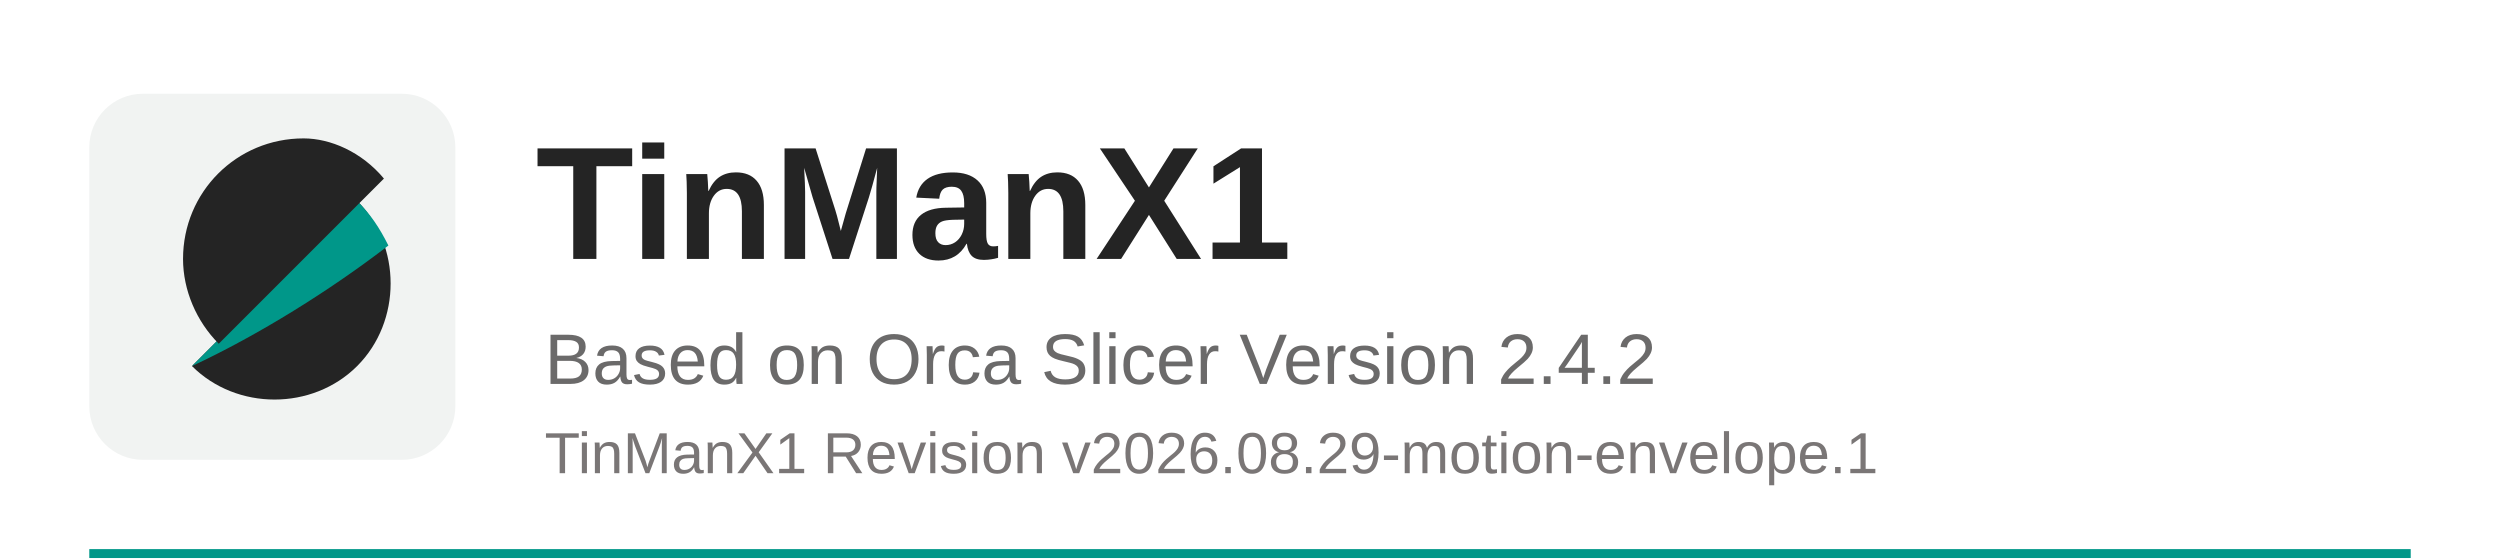
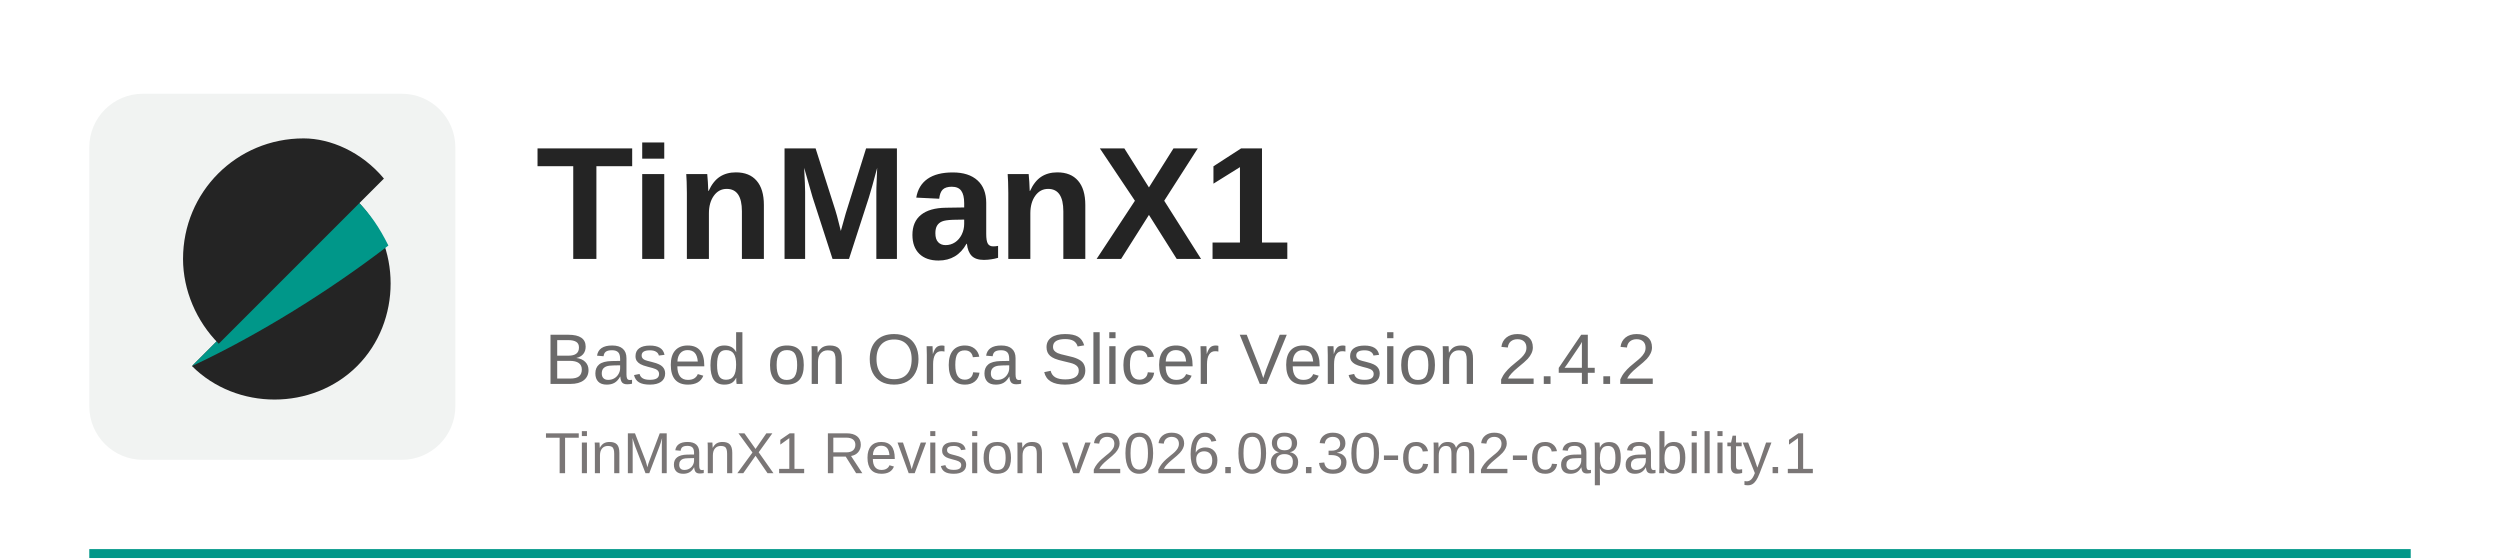
<svg xmlns="http://www.w3.org/2000/svg" width="560" height="125" viewBox="0 0 560 125">
  <rect x="20" y="123" width="520" height="2" fill="#009789" />
  <rect x="20" y="21" width="82" height="82" rx="12" fill="#f1f3f2" />
  <path d="M43 82c10 10 27 10 37 0s10-27 0-37L43 82z" fill="#242424" />
  <path d="M80 45L43 82c15-7 31-17 44-27-2-4-4-7-7-10z" fill="#009789" />
  <path d="M68 31c-15 0-27 12-27 27 0 7 3 14 8 19l37-37c-5-6-12-9-18-9z" fill="#242424" />
  <text x="120" y="58" font-family="Arial, Helvetica, sans-serif" font-size="36" font-weight="700" fill="#242424">TinManX1</text>
  <text x="122" y="86" font-family="Arial, Helvetica, sans-serif" font-size="16" fill="#6b6a6a">Based on Orca Slicer Version 2.4.2</text>
-   <text x="122" y="106" font-family="Arial, Helvetica, sans-serif" font-size="13" fill="#7a7676">TinManX1 Revision v2026.08.29-motion-envelope.1</text>
+   <text x="122" y="106" font-family="Arial, Helvetica, sans-serif" font-size="13" fill="#7a7676">TinManX1 Revision v2026.08.30-cm2-capability.1</text>
</svg>
